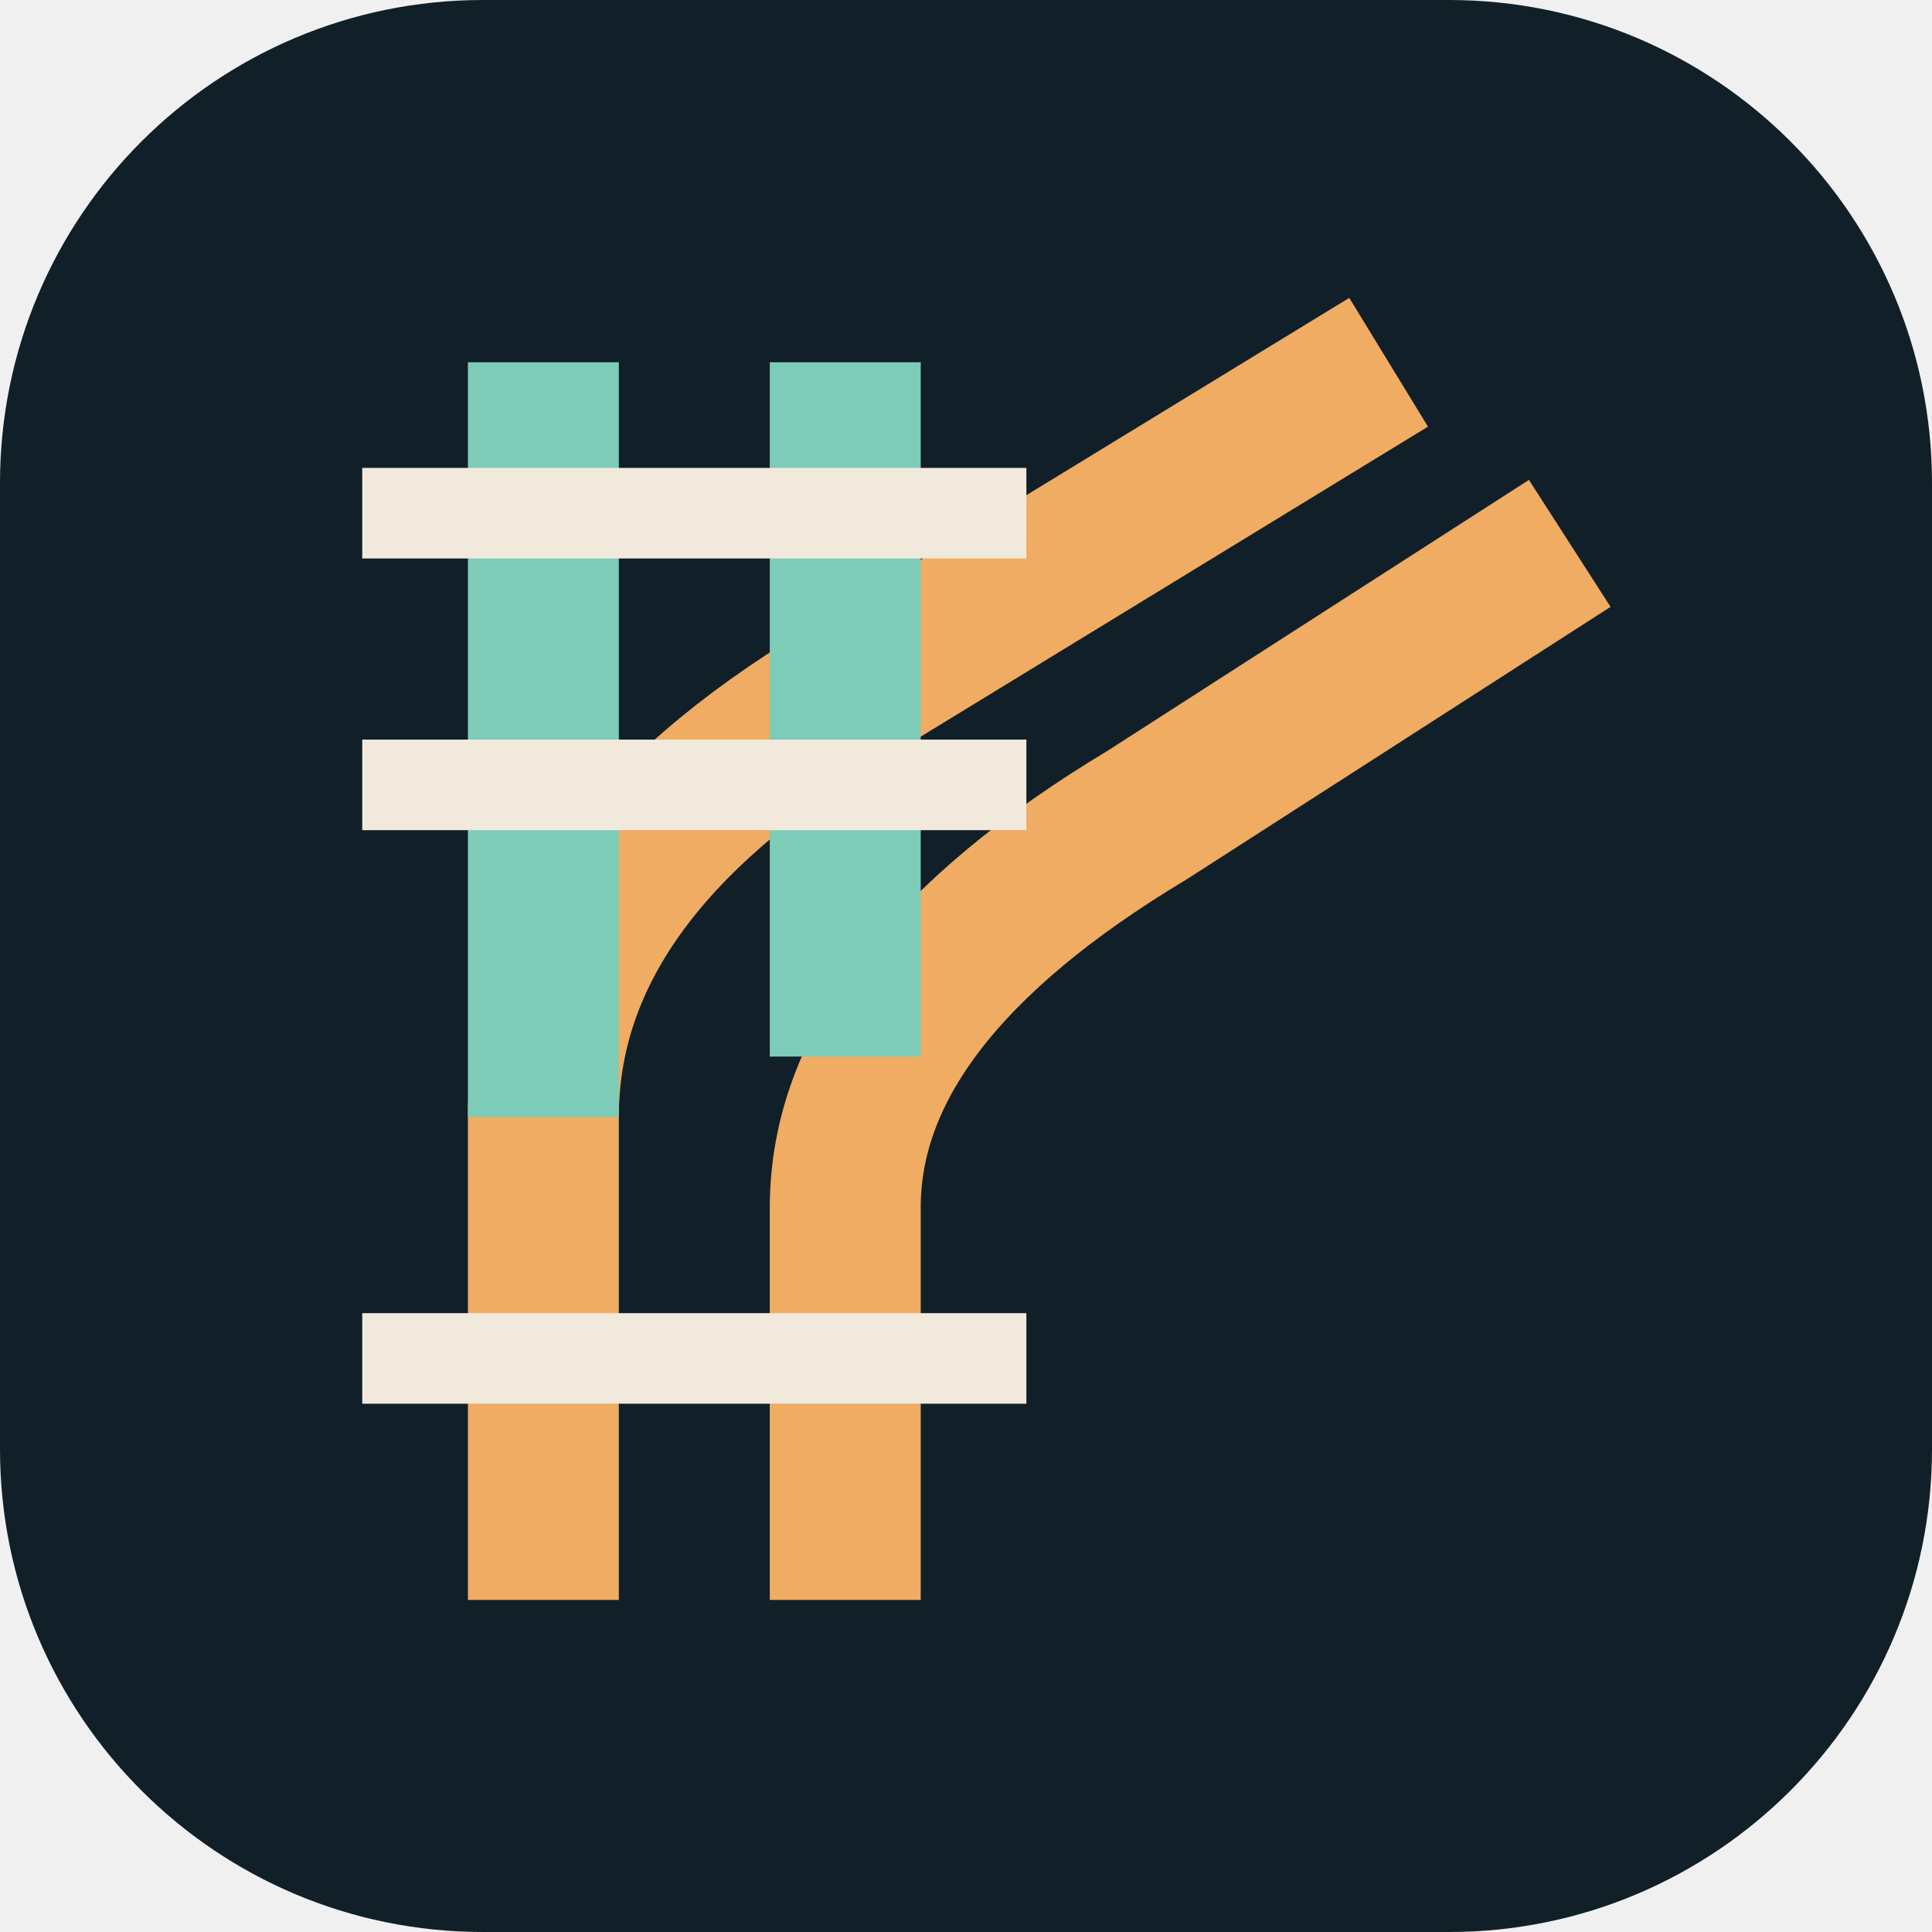
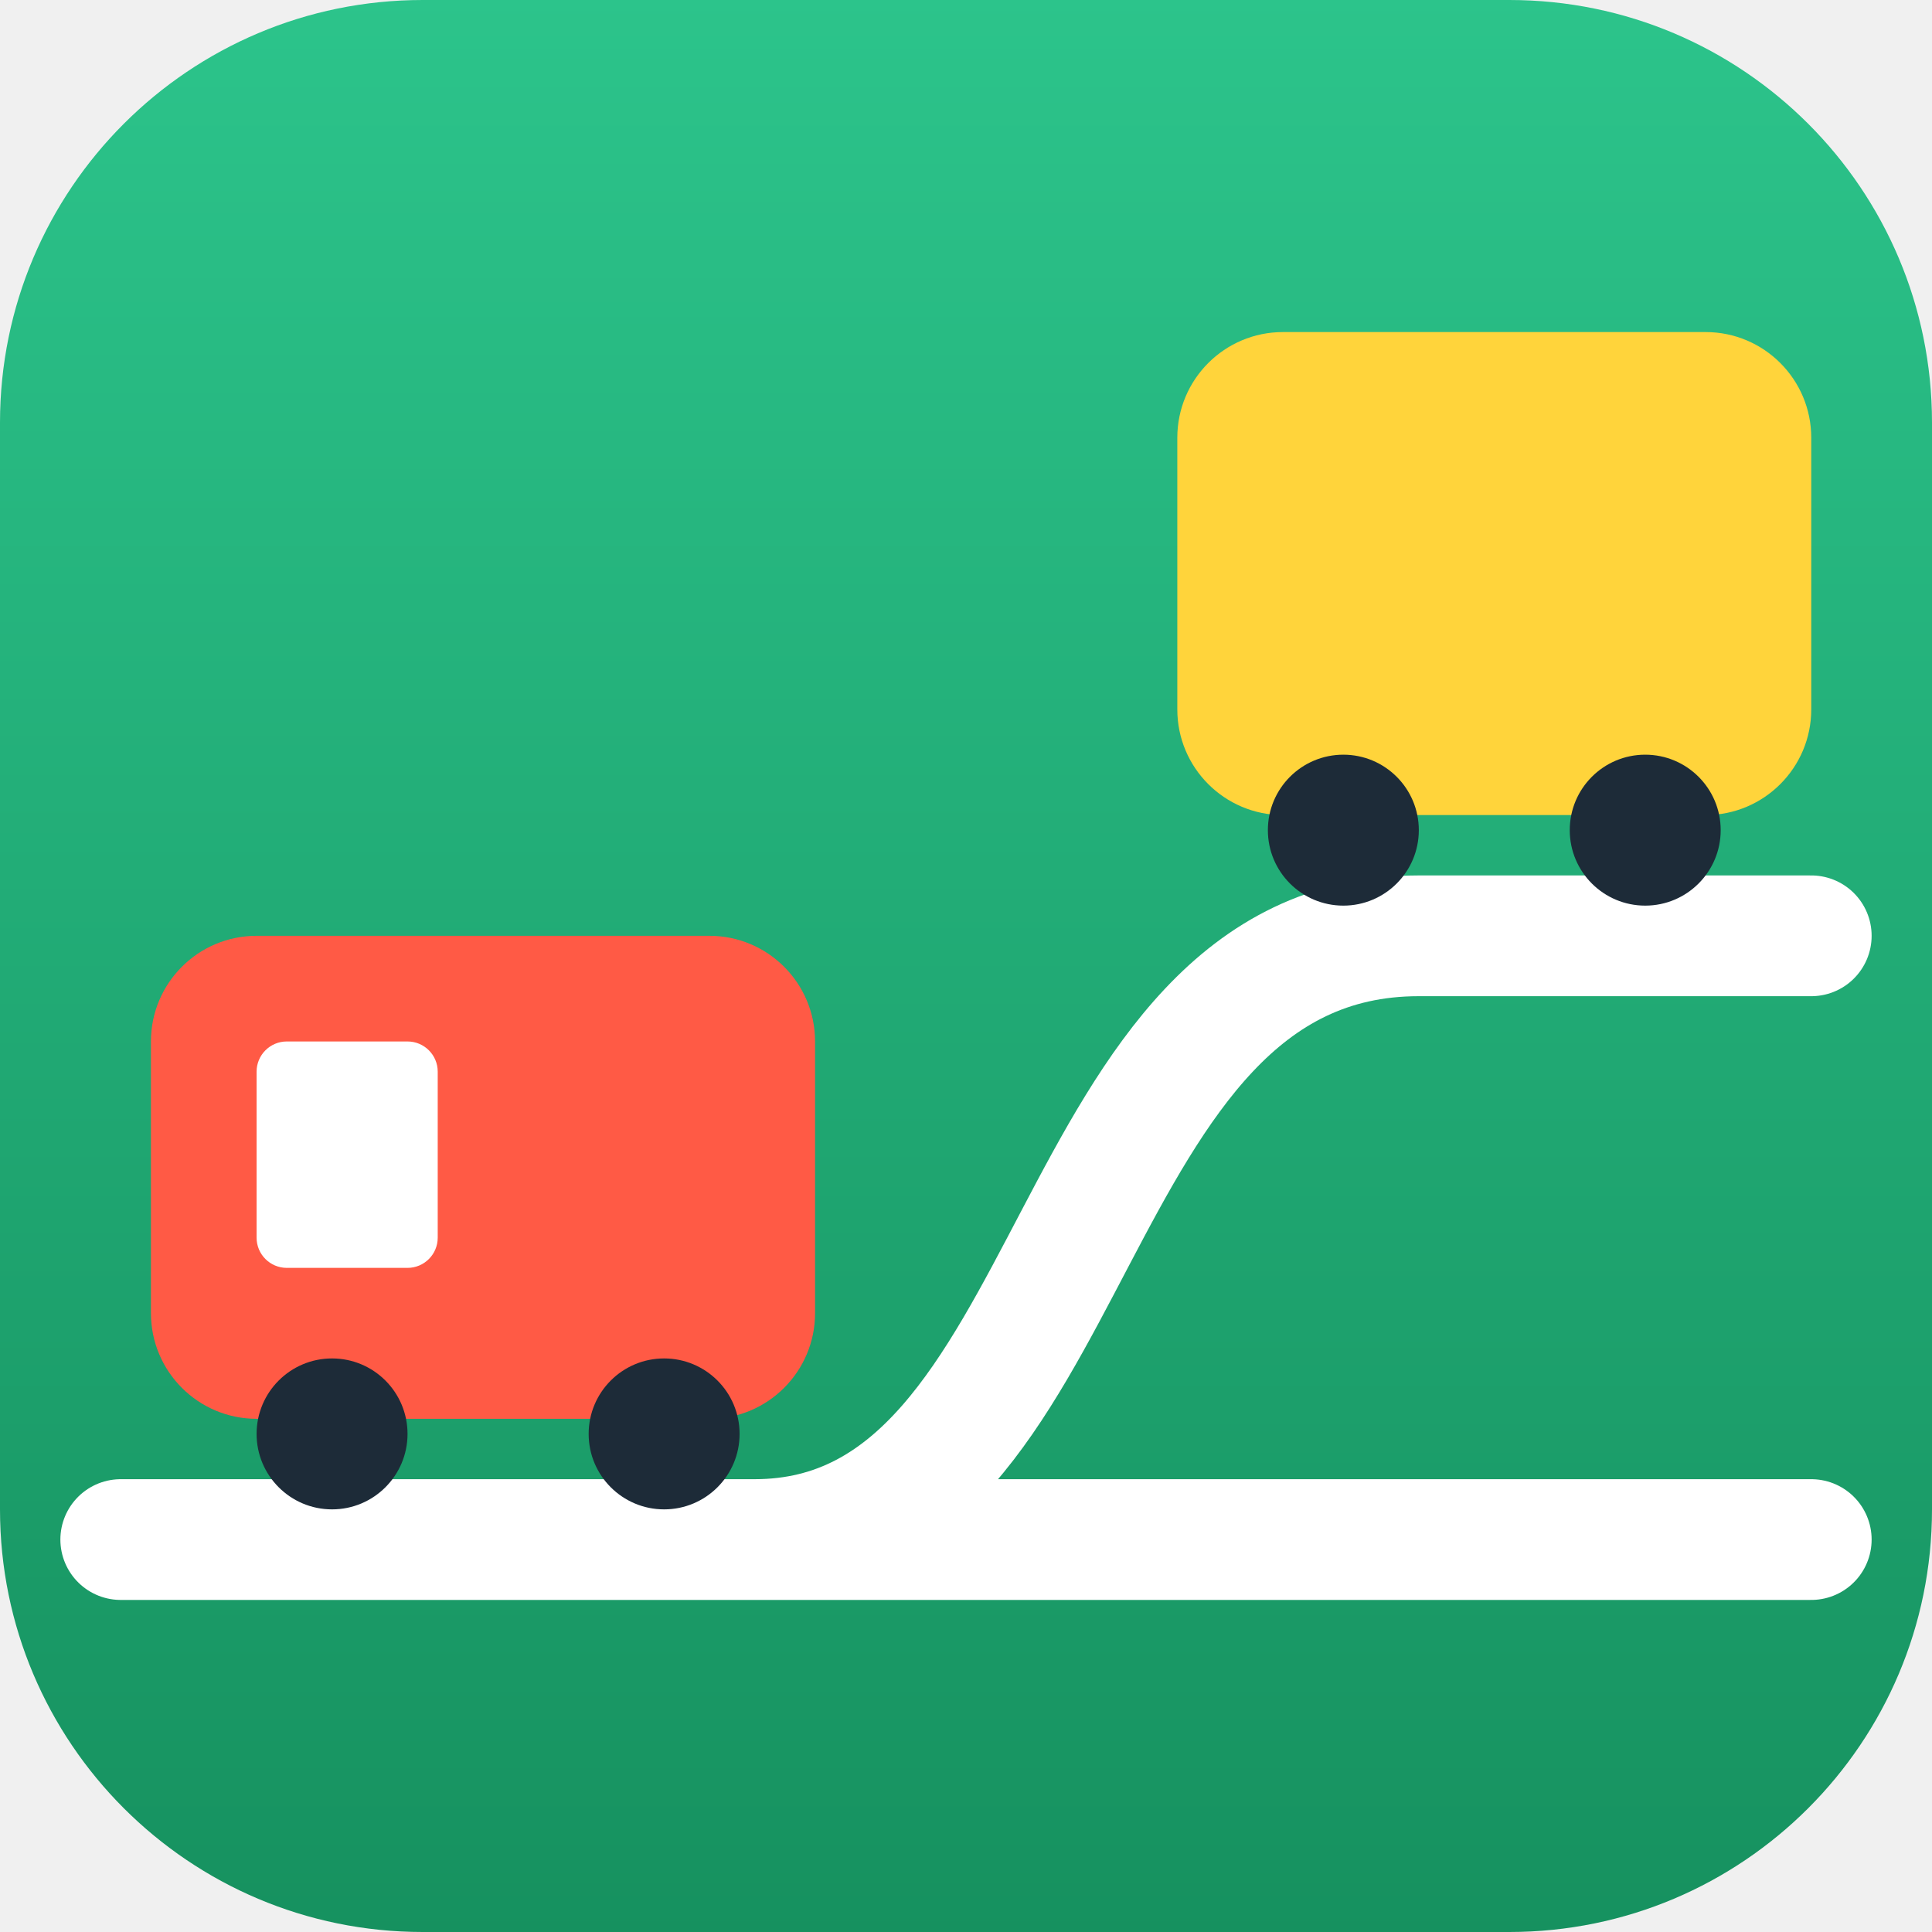
- <svg xmlns="http://www.w3.org/2000/svg" viewBox="0 0 64 64">
-   <rect width="64" height="64" rx="16" fill="#111f28" />
-   <path d="M18 53V37Q18 29 28 23L46 12M28 53V40Q28 33 38 27L52 18" fill="none" stroke="#efac62" stroke-width="5" />
-   <path d="M18 37V12M28 35V12" fill="none" stroke="#7cccb7" stroke-width="5" />
-   <path d="M12 17H34M12 26H34M12 45H34" stroke="#f1eadc" stroke-width="3" />
+ <svg xmlns="http://www.w3.org/2000/svg" viewBox="0 0 128 128" role="img" aria-label="Maniobres">
+   <defs>
+     <linearGradient id="g" x1="0" y1="0" x2="0" y2="1">
+       <stop offset="0" stop-color="#2cc48b" />
+       <stop offset="1" stop-color="#16915f" />
+     </linearGradient>
+   </defs>
+   <rect width="128" height="128" rx="28" fill="url(#g)" />
+   <path d="M8 102H120M50 102C72 102 70 62 94 62H120" fill="none" stroke="#fff" stroke-width="8" stroke-linecap="round" />
+   <rect x="10" y="62" width="44" height="32" rx="7" fill="#ff5a45" />
+   <rect x="17" y="69" width="12" height="15" rx="2" fill="#fff" />
+   <circle cx="22" cy="95" r="5" fill="#1d2b38" />
+   <circle cx="44" cy="95" r="5" fill="#1d2b38" />
+   <rect x="78" y="22" width="42" height="32" rx="7" fill="#ffd43b" />
+   <circle cx="89" cy="55" r="5" fill="#1d2b38" />
+   <circle cx="109" cy="55" r="5" fill="#1d2b38" />
</svg>
